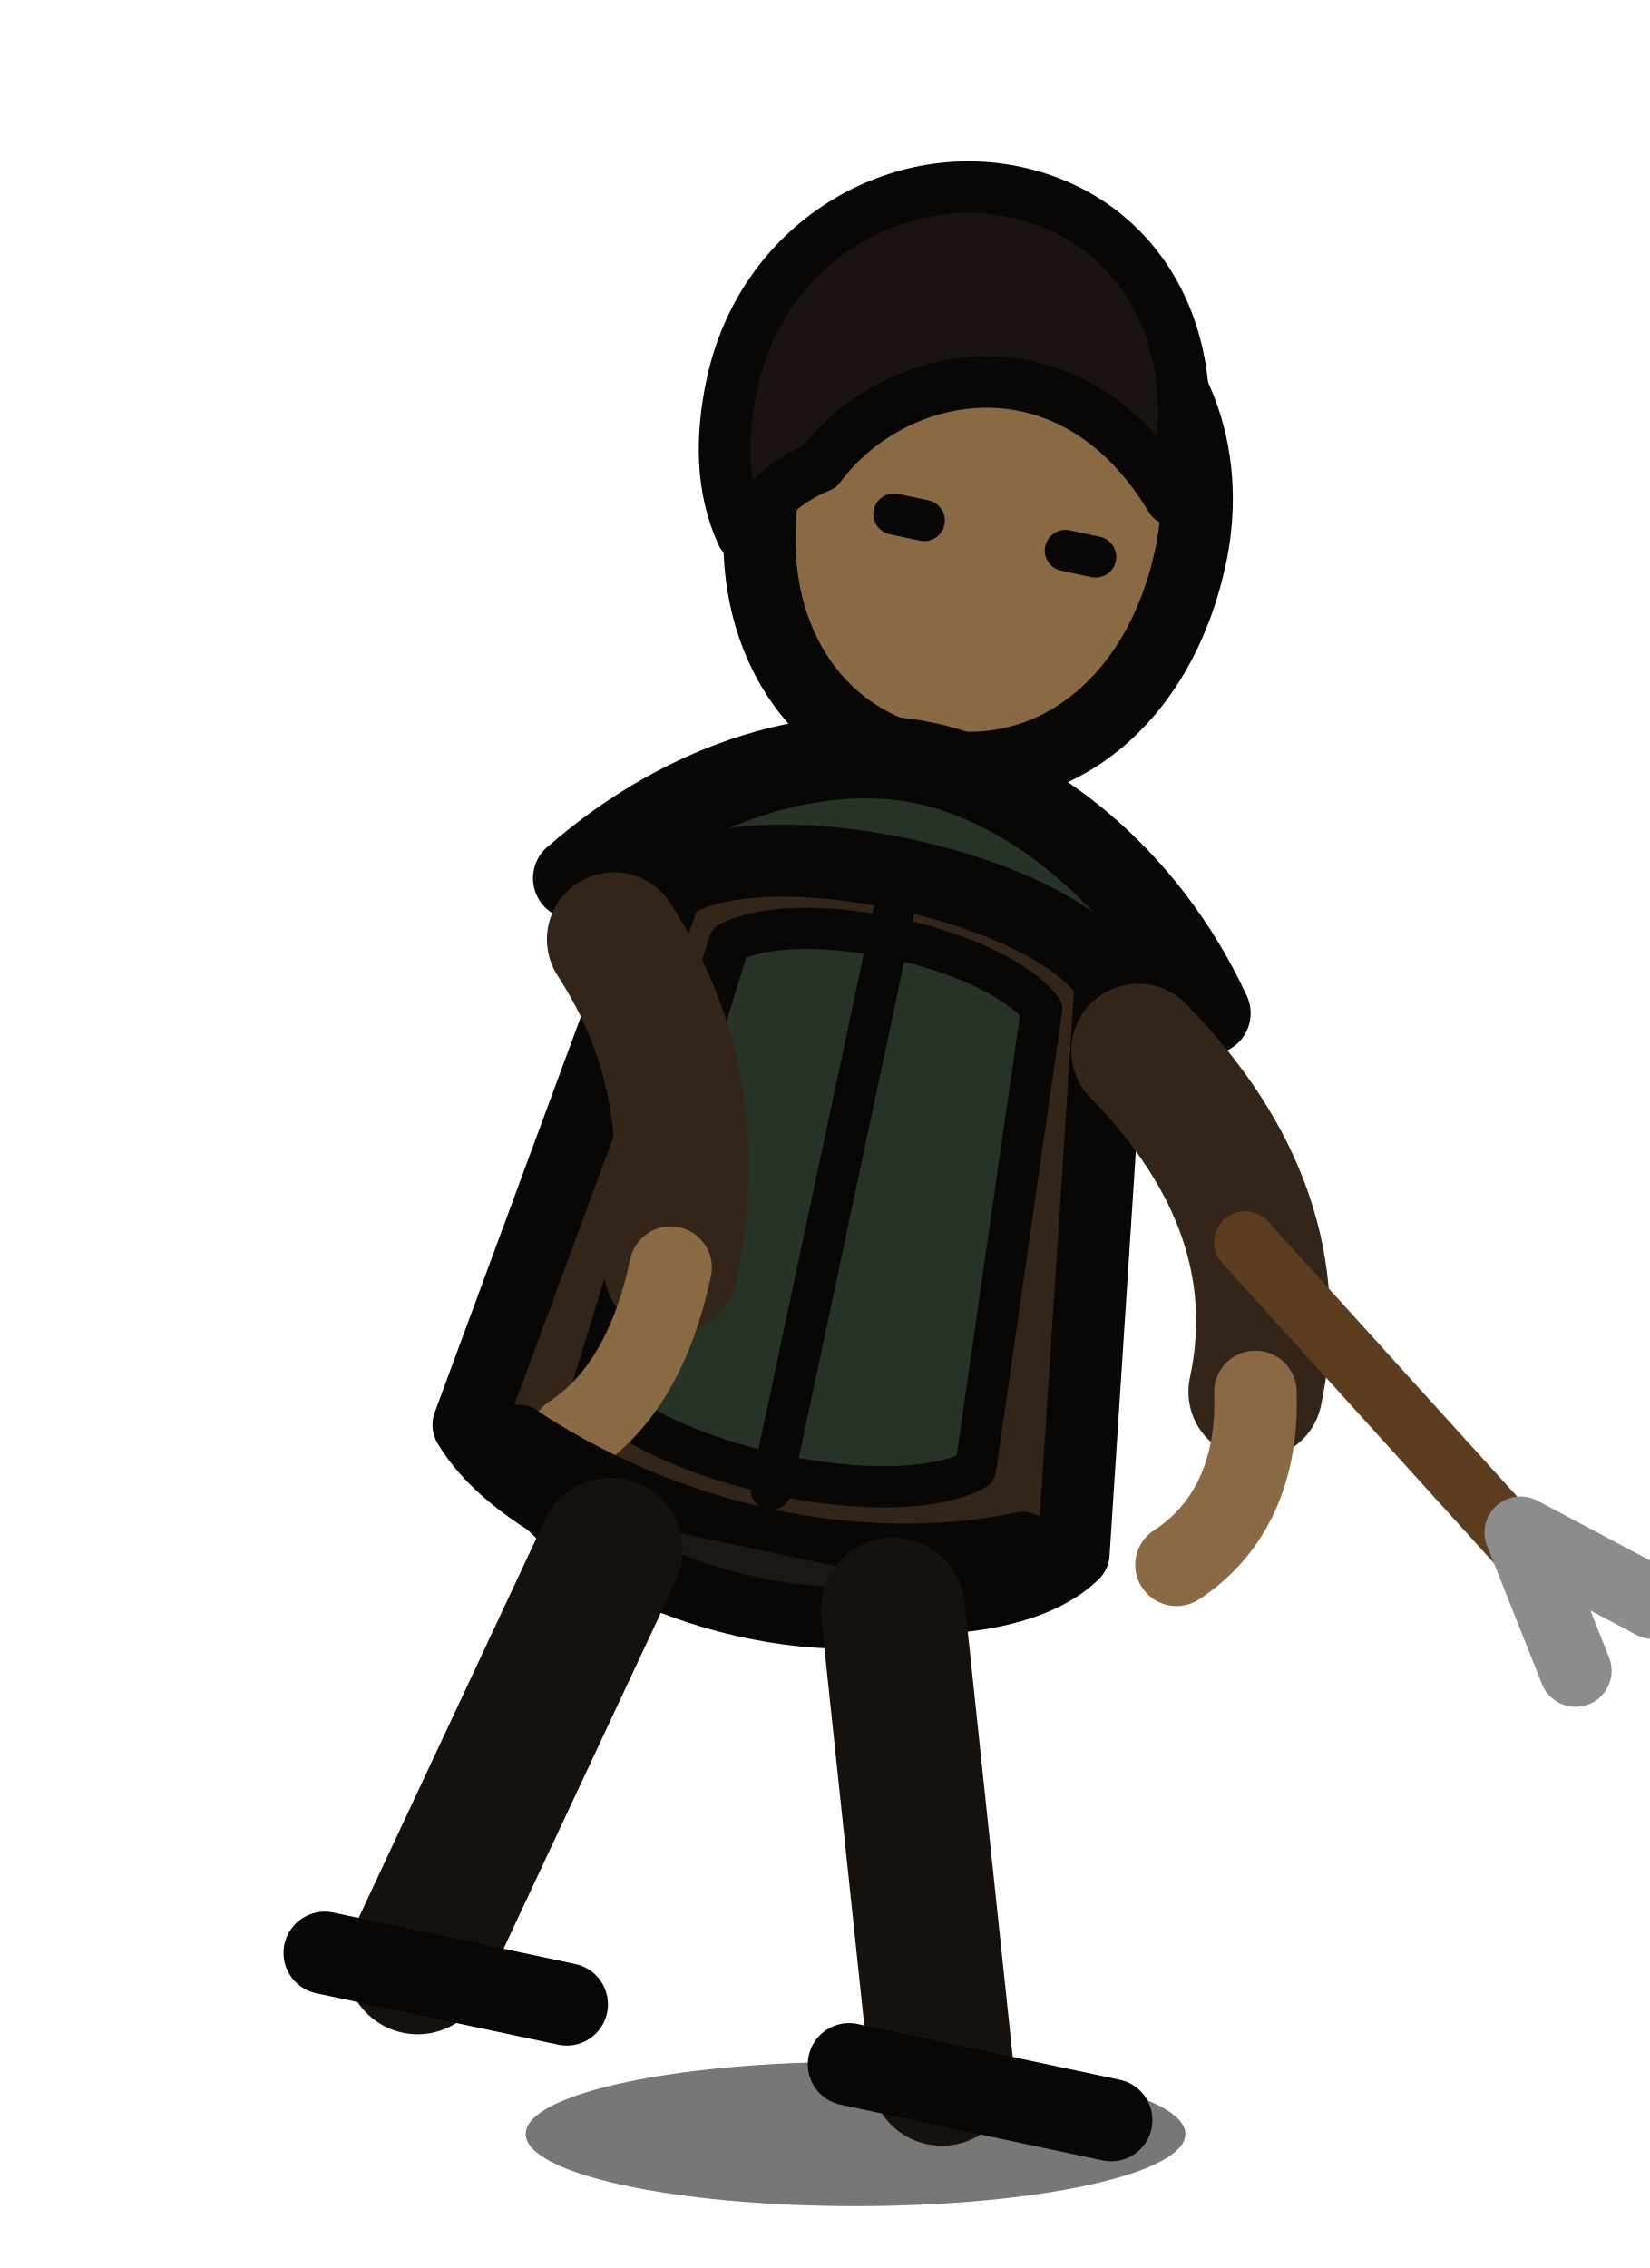
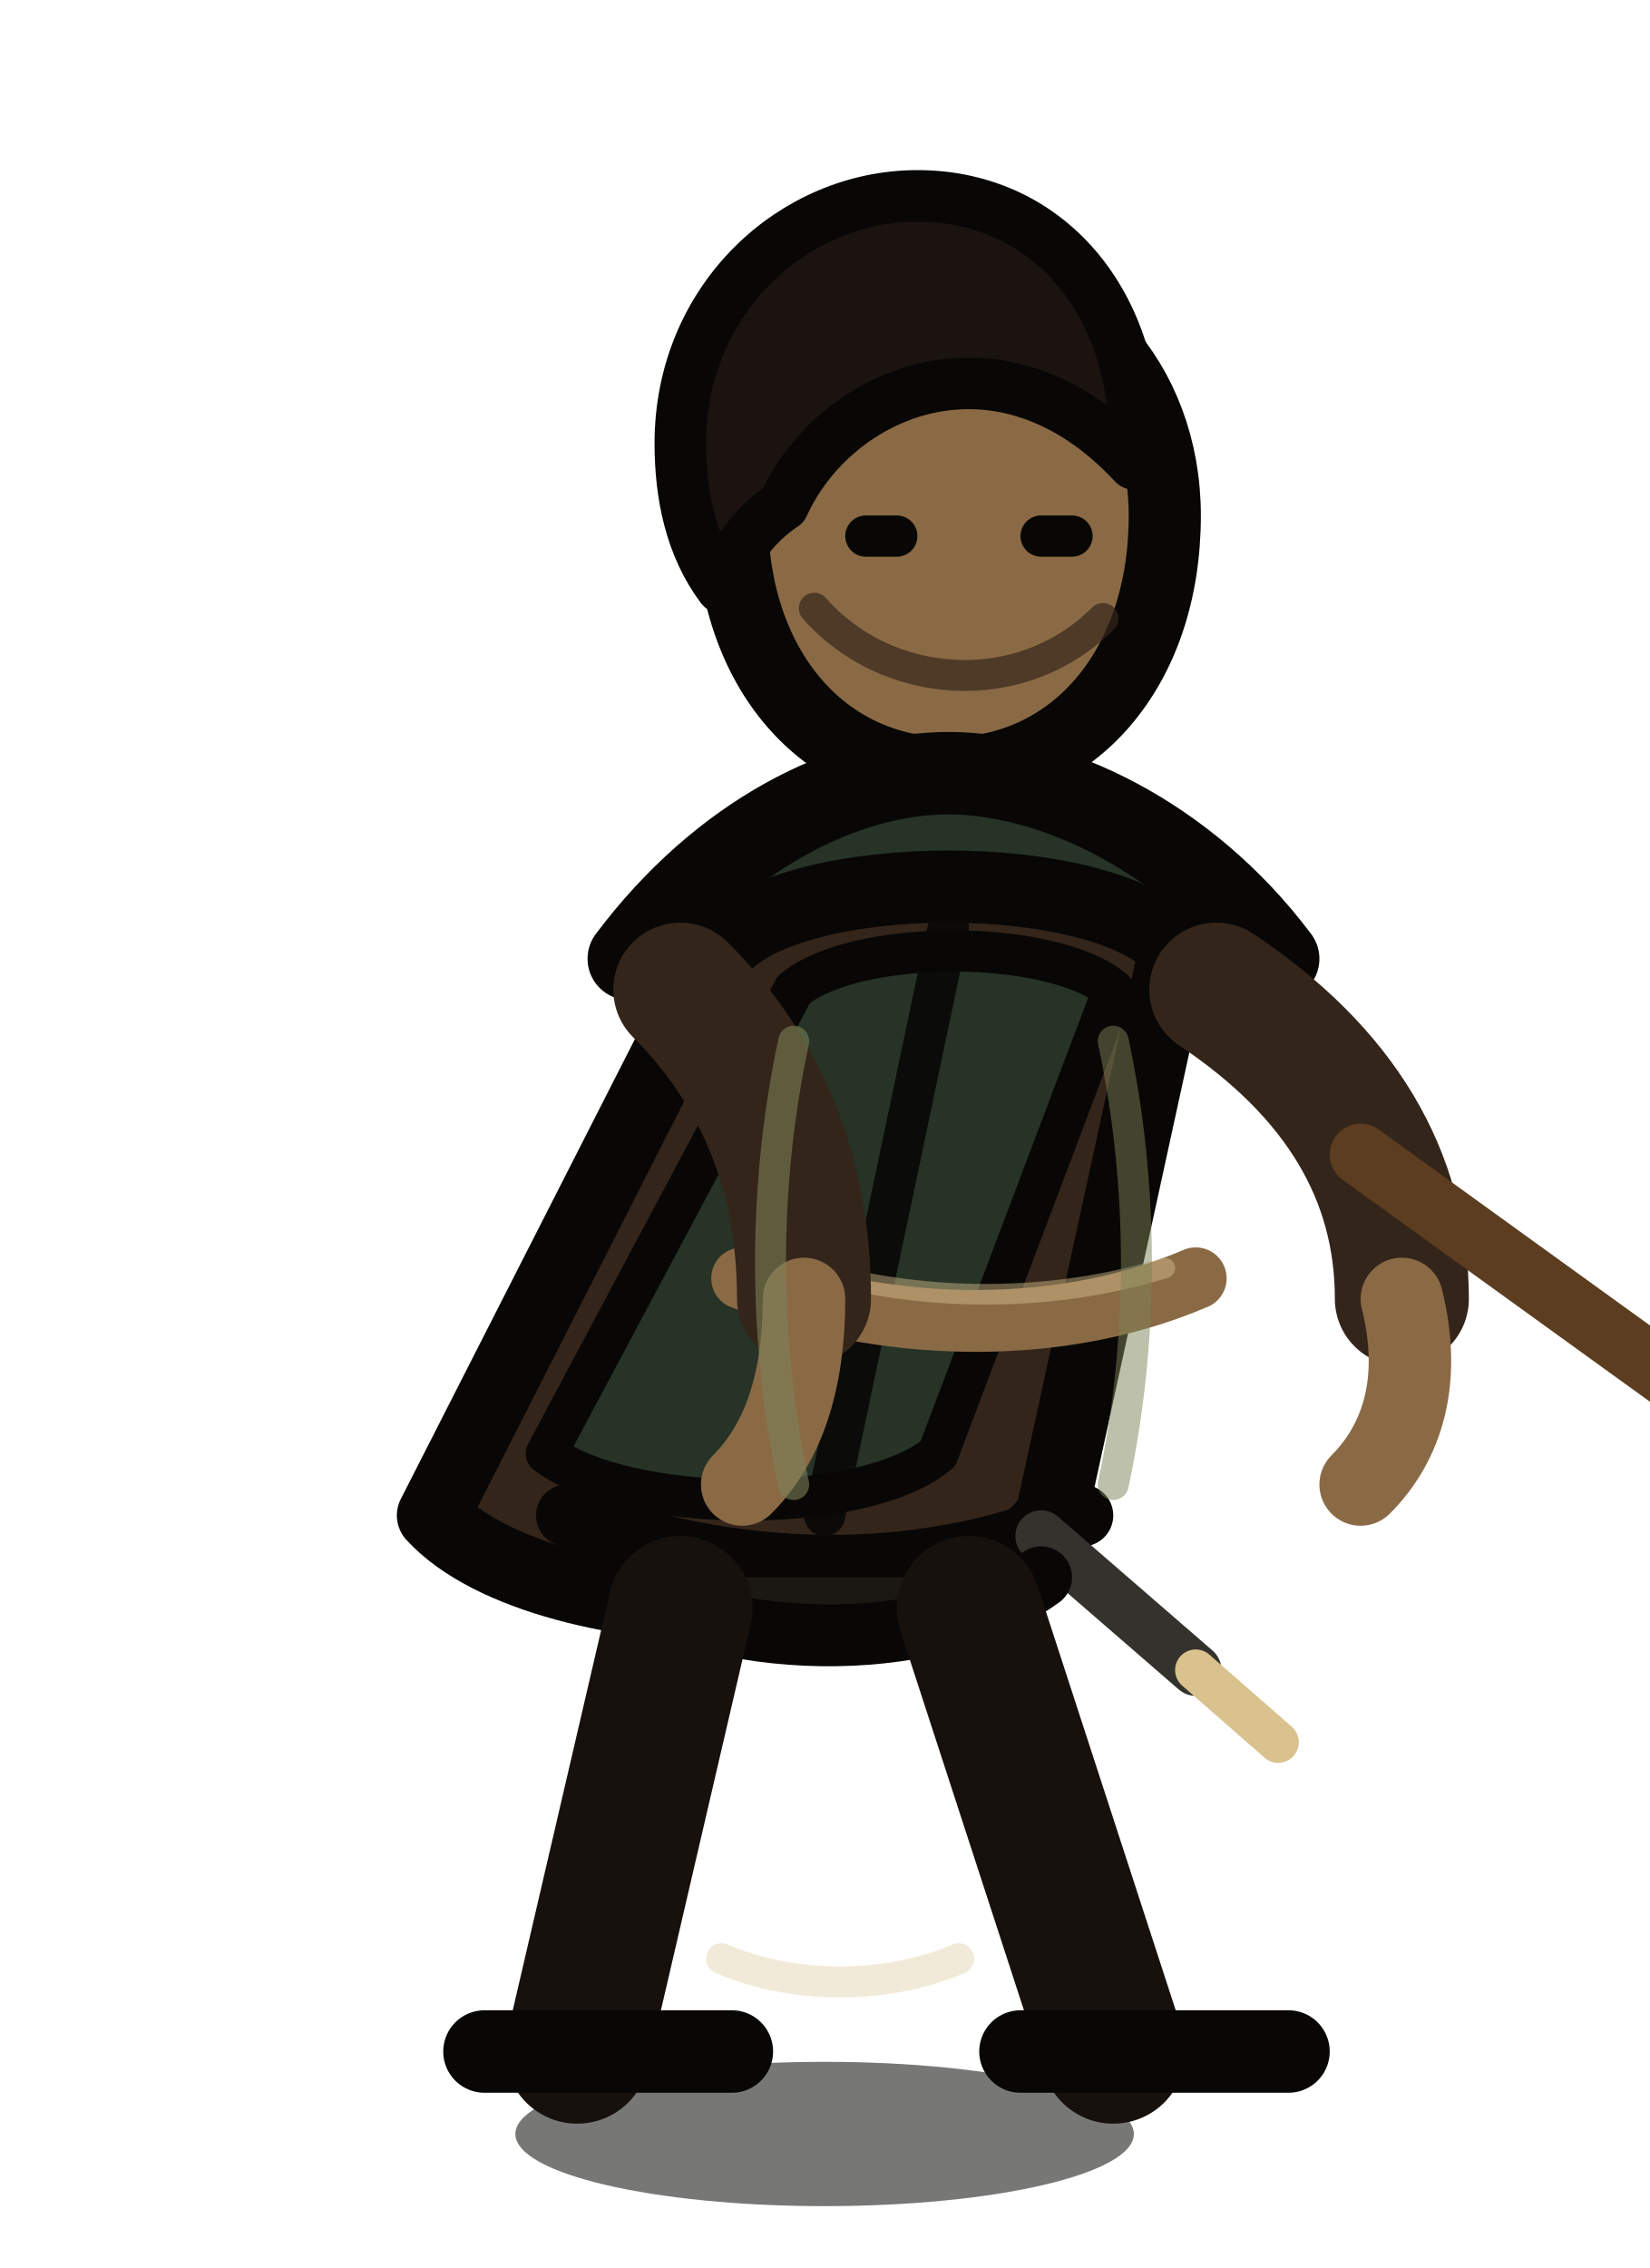
<svg xmlns="http://www.w3.org/2000/svg" width="160" height="220" viewBox="0 0 160 220">
-   <ellipse cx="83" cy="207" rx="32" ry="7" fill="#080706" opacity="0.55" />
-   <g stroke="#080706" stroke-linecap="round" stroke-linejoin="round" transform="rotate(12 80 120)">
-     <path d="M80 25c-12 0-21 10-21 23 0 15 9 25 21 25s21-10 21-25c0-13-9-23-21-23z" fill="#8a6a45" stroke-width="7" />
-     <path d="M64 47c5-11 21-18 34-4 1-15-8-26-21-26-12 0-23 10-23 24 0 5 1 10 4 14 1-3 3-6 6-8z" fill="#1a130f" stroke-width="5" />
-     <path d="M72 50h3m14 0h3" stroke-width="4" />
-     <path d="M72 71v12h16V71" fill="#8a6a45" stroke-width="5" />
-     <path d="M49 91c9-12 21-18 31-18s23 6 32 18" fill="#263326" stroke-width="8" />
-     <path d="M58 90c7-8 37-8 44 0l8 55c-8 12-49 12-60 0z" fill="#34251a" stroke-width="7" />
-     <path d="M65 94c6-5 25-5 31 0l3 45c-7 6-30 6-38 0z" fill="#263326" stroke-width="4" />
-     <path d="M80 88v57" fill="none" stroke-width="4" />
-     <path d="M106 96c12 8 18 18 18 30" fill="none" stroke="#34251a" stroke-width="13" />
-     <path d="M124 126c2 8 0 14-4 18" fill="none" stroke="#8a6a45" stroke-width="8" />
-     <path d="M54 96c8 8 12 18 12 30" fill="none" stroke="#34251a" stroke-width="13" />
-     <path d="M66 126c0 8-2 14-6 18" fill="none" stroke="#8a6a45" stroke-width="8" />
-     <path d="M120 112l36 26" fill="none" stroke="#5c3d20" stroke-width="6" />
-     <path d="M152 134l8 12m-8-12l14 4" fill="none" stroke="#8c8c8c" stroke-width="7" />
-     <path d="M55 145c15 6 34 7 50 0" fill="none" stroke-width="6" />
-     <path d="M59 151c10 7 31 8 42 0" fill="#1b1712" stroke-width="6" />
-     <path d="M66 154l-10 43" fill="none" stroke="#16110d" stroke-width="14" />
-     <path d="M94 154l14 43" fill="none" stroke="#16110d" stroke-width="14" />
-     <path d="M47 198h24" stroke-width="8" />
-     <path d="M99 198h26" stroke-width="8" />
+   <g id="grounded-shadow">
+     <ellipse cx="80" cy="207" rx="30" ry="7" fill="#080706" opacity="0.55" />
+   </g>
+   <g id="human-survivor" stroke="#080706" stroke-linecap="round" stroke-linejoin="round">
+     <path d="M92 27c-12 0-21 10-21 23 0 15 9 25 21 25s21-10 21-25c0-13-9-23-21-23z" fill="#8a6a45" stroke-width="7" />
+     <path d="M76 49c5-11 21-18 34-4 1-15-8-26-21-26-12 0-23 10-23 24 0 5 1 10 4 14 1-3 3-6 6-8z" fill="#1a130f" stroke-width="5" />
+     <path d="M79 59c7 8 20 9 28 1" fill="none" stroke="#34251a" stroke-width="3" opacity="0.7" />
+     <path d="M84 52h3m14 0h3" fill="none" stroke="#080706" stroke-width="4" />
+     <path d="M84 73v12h16V73" fill="#8a6a45" stroke-width="5" />
+     <path d="M61 93c9-12 21-18 31-18s23 6 32 18" fill="#263326" stroke-width="8" />
+     <path d="M70 92c7-8 37-8 44 0l-12 55c-8 12-49 12-60 0z" fill="#34251a" stroke-width="7" />
+     <path d="M77 96c6-5 25-5 31 0l-17 45c-7 6-30 6-38 0z" fill="#263326" stroke-width="4" />
+     <path d="M92 90l-12 57" fill="none" stroke="#080706" stroke-width="4" opacity="0.9" />
+     <path d="M72 124c13 5 30 6 44 0" fill="none" stroke="#8a6a45" stroke-width="6" />
+     <path d="M75 122c11 4 25 5 38 1" fill="none" stroke="#d9c28e" stroke-width="2" opacity="0.45" />
+     <path d="M118 96c12 8 18 18 18 30" fill="none" stroke="#34251a" stroke-width="13" />
+     <path d="M136 126c2 8 0 14-4 18" fill="none" stroke="#8a6a45" stroke-width="8" />
+     <path d="M66 96c8 8 12 18 12 30" fill="none" stroke="#34251a" stroke-width="13" />
+     <path d="M78 126c0 8-2 14-6 18" fill="none" stroke="#8a6a45" stroke-width="8" />
+     <path d="M132 112l36 26" fill="none" stroke="#5c3d20" stroke-width="6" />
+     <path d="M164 134l8 12m-8-12l14 4" fill="none" stroke="#8c8c8c" stroke-width="7" />
+     <path d="M55 147c15 6 34 7 50 0" fill="none" stroke="#080706" stroke-width="6" />
+     <path d="M101 149l15 13" fill="none" stroke="#34322d" stroke-width="5" />
+     <path d="M116 162l8 7" fill="none" stroke="#d9c28e" stroke-width="4" />
+     <path d="M59 153c10 7 31 8 42 0" fill="#1b1712" stroke-width="6" />
+     <path d="M66 156l-10 43" fill="none" stroke="#16110d" stroke-width="14" />
+     <path d="M94 156l14 43" fill="none" stroke="#16110d" stroke-width="14" />
+     <path d="M47 199h24" stroke="#080706" stroke-width="8" />
+     <path d="M99 199h26" stroke="#080706" stroke-width="8" />
+     <path d="M77 101c-3 14-3 29 0 43" fill="none" stroke="#7b8156" stroke-width="3" opacity="0.6" />
+     <path d="M108 101c3 14 3 29 0 43" fill="none" stroke="#7b8156" stroke-width="3" opacity="0.5" />
+     <path d="M70 190c7 3 16 3 23 0" fill="none" stroke="#d9c28e" stroke-width="3" opacity="0.35" />
  </g>
</svg>
